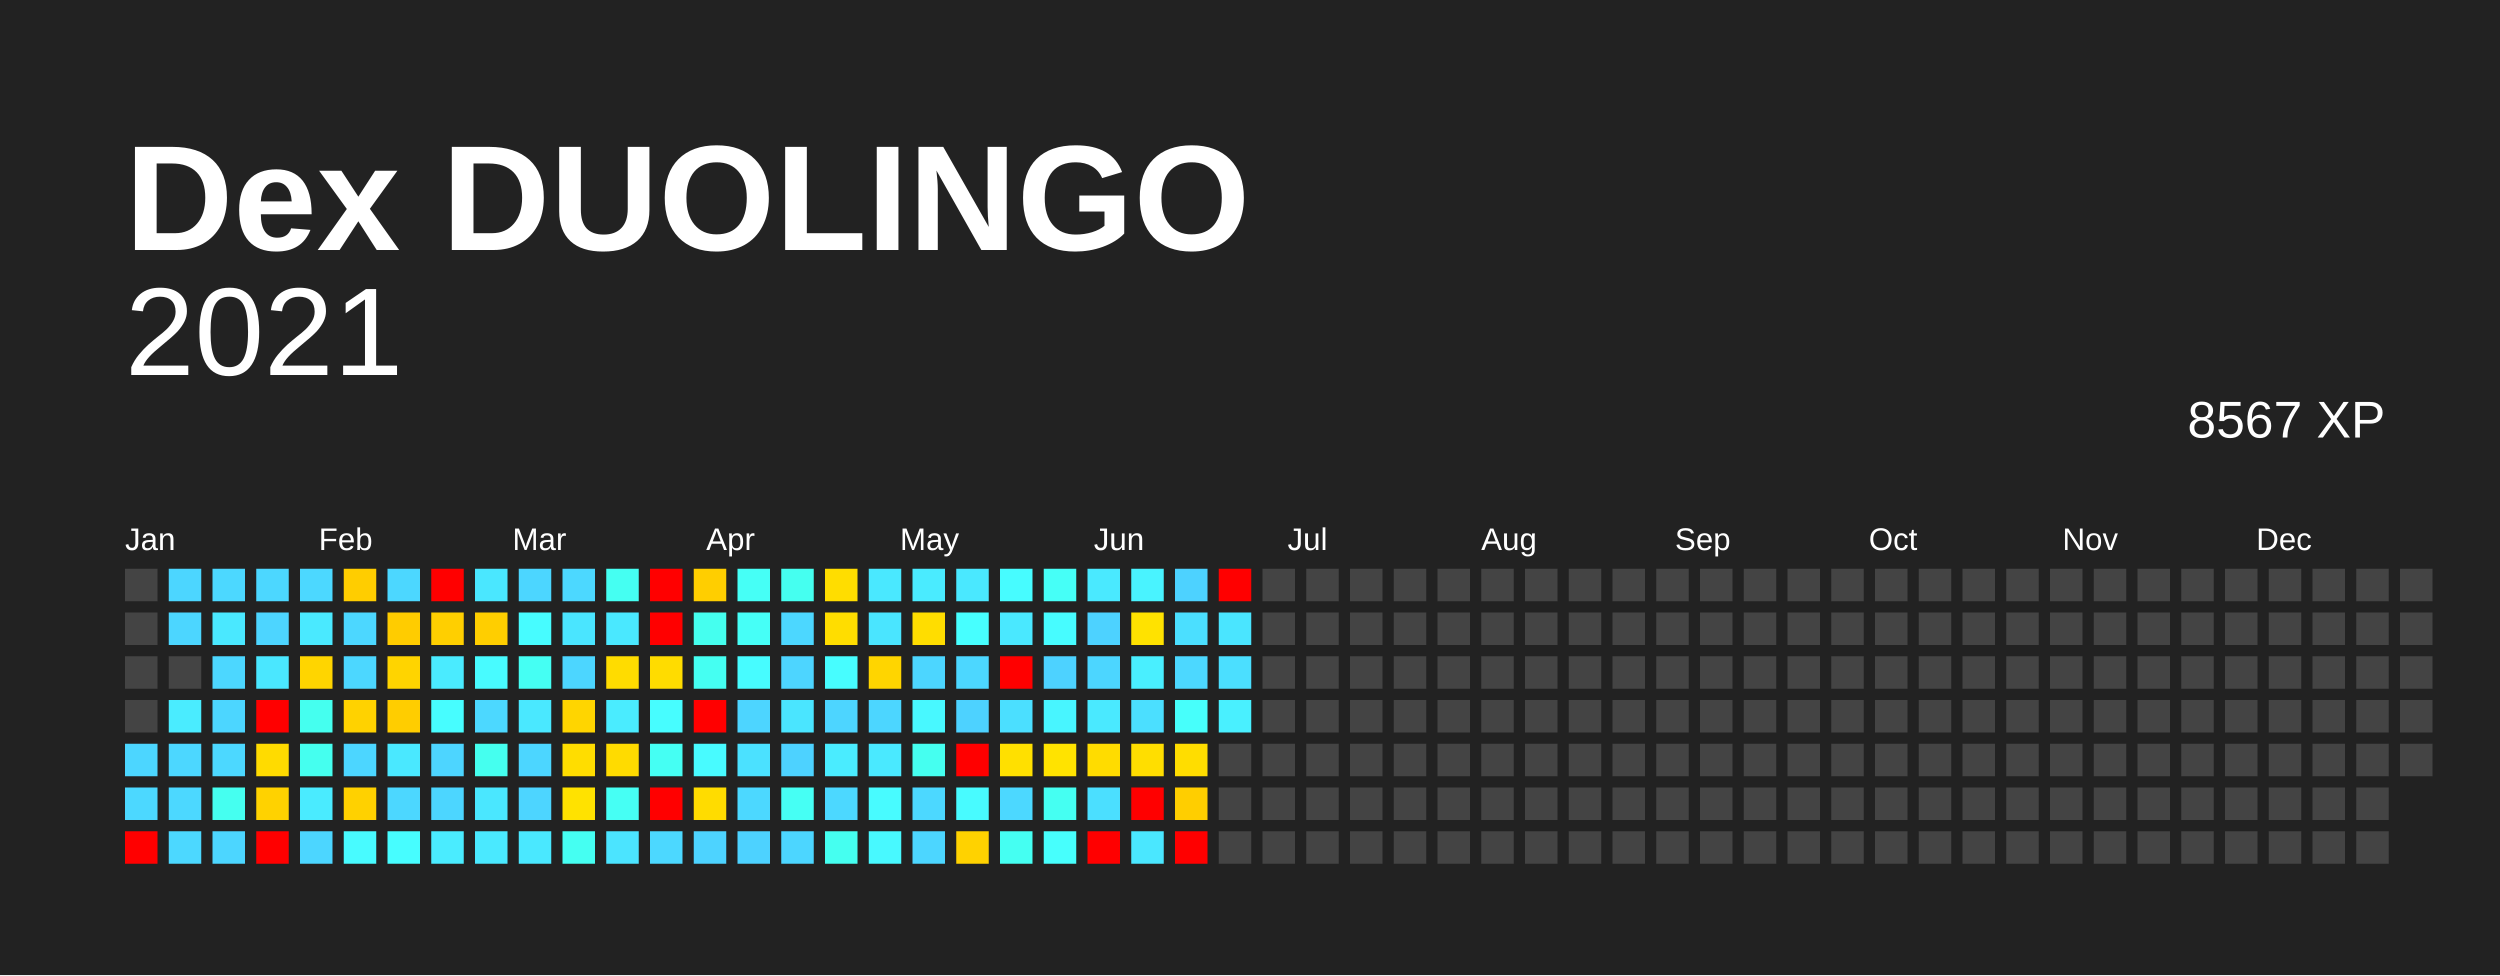
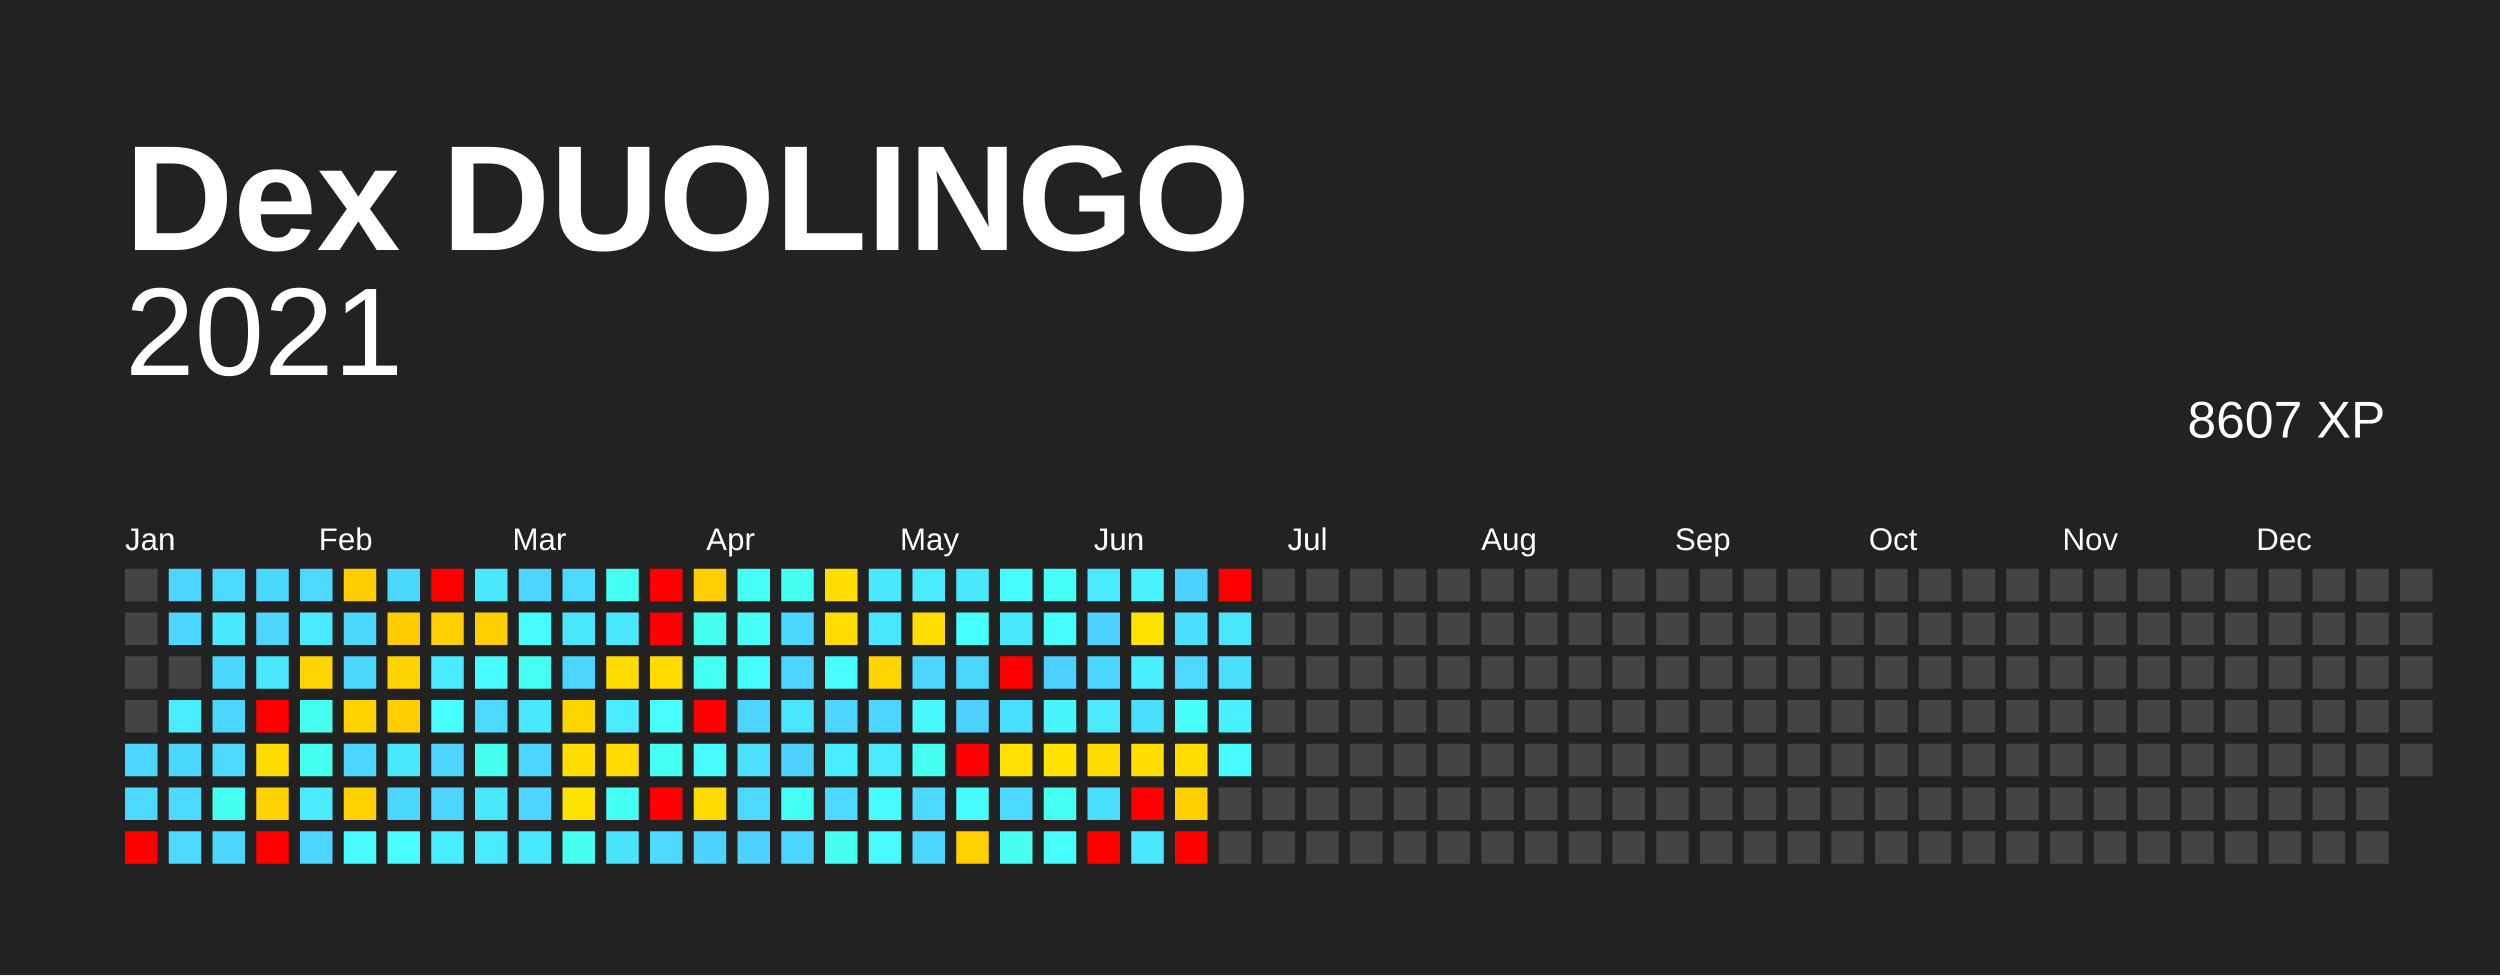
<svg xmlns="http://www.w3.org/2000/svg" baseProfile="full" height="78mm" version="1.1" viewBox="0,0,200,78" width="200mm">
  <defs />
  <rect fill="#222222" height="78" width="200" x="0" y="0" />
  <text fill="#FFFFFF" style="font-size:12px; font-family:Arial; font-weight:bold;" x="10" y="20">Dex DUOLINGO</text>
  <text alignment-baseline="hanging" fill="#FFFFFF" style="font-size:10.0px; font-family:Arial;" x="10" y="30">2021</text>
-   <text alignment-baseline="hanging" fill="#FFFFFF" style="font-size:4.125px; font-family:Arial;" x="175" y="35">8567 XP</text>
+   <text alignment-baseline="hanging" fill="#FFFFFF" style="font-size:4.125px; font-family:Arial;" x="175" y="35">8607 XP</text>
  <text fill="#FFFFFF" style="font-size:2.5px; font-family:Arial" x="10.0" y="44">Jan</text>
  <text fill="#FFFFFF" style="font-size:2.5px; font-family:Arial" x="25.5" y="44">Feb</text>
  <text fill="#FFFFFF" style="font-size:2.5px; font-family:Arial" x="41.0" y="44">Mar</text>
  <text fill="#FFFFFF" style="font-size:2.5px; font-family:Arial" x="56.5" y="44">Apr</text>
  <text fill="#FFFFFF" style="font-size:2.5px; font-family:Arial" x="72.0" y="44">May</text>
  <text fill="#FFFFFF" style="font-size:2.5px; font-family:Arial" x="87.5" y="44">Jun</text>
  <text fill="#FFFFFF" style="font-size:2.5px; font-family:Arial" x="103.0" y="44">Jul</text>
  <text fill="#FFFFFF" style="font-size:2.5px; font-family:Arial" x="118.5" y="44">Aug</text>
  <text fill="#FFFFFF" style="font-size:2.5px; font-family:Arial" x="134.0" y="44">Sep</text>
  <text fill="#FFFFFF" style="font-size:2.5px; font-family:Arial" x="149.5" y="44">Oct</text>
  <text fill="#FFFFFF" style="font-size:2.5px; font-family:Arial" x="165.0" y="44">Nov</text>
  <text fill="#FFFFFF" style="font-size:2.5px; font-family:Arial" x="180.5" y="44">Dec</text>
  <rect fill="#444444" height="2.6" width="2.6" x="10.0" y="45.5" />
  <rect fill="#444444" height="2.6" width="2.6" x="10.0" y="49.0" />
  <rect fill="#444444" height="2.6" width="2.6" x="10.0" y="52.5" />
  <rect fill="#444444" height="2.6" width="2.6" x="10.0" y="56.0" />
  <rect fill="#4cd6ff" height="2.6" width="2.6" x="10.0" y="59.5" />
  <rect fill="#4cd8ff" height="2.6" width="2.6" x="10.0" y="63.0" />
  <rect fill="red" height="2.6" width="2.6" x="10.0" y="66.5" />
  <rect fill="#4cd6ff" height="2.6" width="2.6" x="13.5" y="45.5" />
  <rect fill="#4cd6ff" height="2.6" width="2.6" x="13.5" y="49.0" />
  <rect fill="#444444" height="2.6" width="2.6" x="13.5" y="52.5" />
  <rect fill="#4aecff" height="2.6" width="2.6" x="13.5" y="56.0" />
  <rect fill="#4cd7ff" height="2.6" width="2.6" x="13.5" y="59.5" />
  <rect fill="#4cd8ff" height="2.6" width="2.6" x="13.5" y="63.0" />
  <rect fill="#4cd8ff" height="2.6" width="2.6" x="13.5" y="66.5" />
  <rect fill="#4cd8ff" height="2.6" width="2.6" x="17.0" y="45.5" />
  <rect fill="#4ae8ff" height="2.6" width="2.6" x="17.0" y="49.0" />
  <rect fill="#4cd7ff" height="2.6" width="2.6" x="17.0" y="52.5" />
  <rect fill="#4cd6ff" height="2.6" width="2.6" x="17.0" y="56.0" />
  <rect fill="#4cd8ff" height="2.6" width="2.6" x="17.0" y="59.5" />
  <rect fill="#45fff0" height="2.6" width="2.6" x="17.0" y="63.0" />
  <rect fill="#4cd6ff" height="2.6" width="2.6" x="17.0" y="66.5" />
  <rect fill="#4cd7ff" height="2.6" width="2.6" x="20.5" y="45.5" />
  <rect fill="#4dd5ff" height="2.6" width="2.6" x="20.5" y="49.0" />
  <rect fill="#4ae7ff" height="2.6" width="2.6" x="20.5" y="52.5" />
  <rect fill="red" height="2.6" width="2.6" x="20.5" y="56.0" />
  <rect fill="#ffdb00" height="2.6" width="2.6" x="20.5" y="59.5" />
  <rect fill="#ffd200" height="2.6" width="2.6" x="20.5" y="63.0" />
  <rect fill="red" height="2.6" width="2.6" x="20.5" y="66.5" />
  <rect fill="#4cd8ff" height="2.6" width="2.6" x="24.0" y="45.5" />
  <rect fill="#4ae9ff" height="2.6" width="2.6" x="24.0" y="49.0" />
  <rect fill="#ffd500" height="2.6" width="2.6" x="24.0" y="52.5" />
  <rect fill="#45ffef" height="2.6" width="2.6" x="24.0" y="56.0" />
  <rect fill="#45ffef" height="2.6" width="2.6" x="24.0" y="59.5" />
  <rect fill="#4aebff" height="2.6" width="2.6" x="24.0" y="63.0" />
  <rect fill="#4cd6ff" height="2.6" width="2.6" x="24.0" y="66.5" />
  <rect fill="#ffcd00" height="2.6" width="2.6" x="27.5" y="45.5" />
  <rect fill="#4cd7ff" height="2.6" width="2.6" x="27.5" y="49.0" />
  <rect fill="#4cd7ff" height="2.6" width="2.6" x="27.5" y="52.5" />
  <rect fill="#ffd200" height="2.6" width="2.6" x="27.5" y="56.0" />
  <rect fill="#4cd6ff" height="2.6" width="2.6" x="27.5" y="59.5" />
  <rect fill="#ffd100" height="2.6" width="2.6" x="27.5" y="63.0" />
  <rect fill="#48fbff" height="2.6" width="2.6" x="27.5" y="66.5" />
  <rect fill="#4cd7ff" height="2.6" width="2.6" x="31.0" y="45.5" />
  <rect fill="#ffcc00" height="2.6" width="2.6" x="31.0" y="49.0" />
  <rect fill="#ffd400" height="2.6" width="2.6" x="31.0" y="52.5" />
  <rect fill="#ffcd00" height="2.6" width="2.6" x="31.0" y="56.0" />
  <rect fill="#4ae8ff" height="2.6" width="2.6" x="31.0" y="59.5" />
  <rect fill="#4cd7ff" height="2.6" width="2.6" x="31.0" y="63.0" />
  <rect fill="#47fdff" height="2.6" width="2.6" x="31.0" y="66.5" />
  <rect fill="red" height="2.6" width="2.6" x="34.5" y="45.5" />
  <rect fill="#ffcf00" height="2.6" width="2.6" x="34.5" y="49.0" />
  <rect fill="#4aebff" height="2.6" width="2.6" x="34.5" y="52.5" />
  <rect fill="#47fdff" height="2.6" width="2.6" x="34.5" y="56.0" />
  <rect fill="#4dd5ff" height="2.6" width="2.6" x="34.5" y="59.5" />
  <rect fill="#4cd6ff" height="2.6" width="2.6" x="34.5" y="63.0" />
  <rect fill="#4aecff" height="2.6" width="2.6" x="34.5" y="66.5" />
  <rect fill="#4ae7ff" height="2.6" width="2.6" x="38.0" y="45.5" />
  <rect fill="#ffce00" height="2.6" width="2.6" x="38.0" y="49.0" />
  <rect fill="#48fbff" height="2.6" width="2.6" x="38.0" y="52.5" />
  <rect fill="#4cd8ff" height="2.6" width="2.6" x="38.0" y="56.0" />
  <rect fill="#45ffef" height="2.6" width="2.6" x="38.0" y="59.5" />
  <rect fill="#4ae7ff" height="2.6" width="2.6" x="38.0" y="63.0" />
  <rect fill="#4ae9ff" height="2.6" width="2.6" x="38.0" y="66.5" />
  <rect fill="#4cd6ff" height="2.6" width="2.6" x="41.5" y="45.5" />
  <rect fill="#47fcff" height="2.6" width="2.6" x="41.5" y="49.0" />
  <rect fill="#45fff3" height="2.6" width="2.6" x="41.5" y="52.5" />
  <rect fill="#4ae8ff" height="2.6" width="2.6" x="41.5" y="56.0" />
  <rect fill="#4cd6ff" height="2.6" width="2.6" x="41.5" y="59.5" />
  <rect fill="#4dd5ff" height="2.6" width="2.6" x="41.5" y="63.0" />
  <rect fill="#4ae8ff" height="2.6" width="2.6" x="41.5" y="66.5" />
  <rect fill="#4cd8ff" height="2.6" width="2.6" x="45.0" y="45.5" />
  <rect fill="#4ae5ff" height="2.6" width="2.6" x="45.0" y="49.0" />
  <rect fill="#4cd6ff" height="2.6" width="2.6" x="45.0" y="52.5" />
  <rect fill="#ffd500" height="2.6" width="2.6" x="45.0" y="56.0" />
  <rect fill="#ffdd00" height="2.6" width="2.6" x="45.0" y="59.5" />
  <rect fill="#ffe200" height="2.6" width="2.6" x="45.0" y="63.0" />
  <rect fill="#45fff2" height="2.6" width="2.6" x="45.0" y="66.5" />
  <rect fill="#45fff2" height="2.6" width="2.6" x="48.5" y="45.5" />
  <rect fill="#4ae8ff" height="2.6" width="2.6" x="48.5" y="49.0" />
  <rect fill="#ffdc00" height="2.6" width="2.6" x="48.5" y="52.5" />
  <rect fill="#4aecff" height="2.6" width="2.6" x="48.5" y="56.0" />
  <rect fill="#ffdb00" height="2.6" width="2.6" x="48.5" y="59.5" />
  <rect fill="#46fff4" height="2.6" width="2.6" x="48.5" y="63.0" />
  <rect fill="#4be4ff" height="2.6" width="2.6" x="48.5" y="66.5" />
  <rect fill="red" height="2.6" width="2.6" x="52.0" y="45.5" />
  <rect fill="red" height="2.6" width="2.6" x="52.0" y="49.0" />
  <rect fill="#ffdc00" height="2.6" width="2.6" x="52.0" y="52.5" />
  <rect fill="#47fdff" height="2.6" width="2.6" x="52.0" y="56.0" />
  <rect fill="#45fff3" height="2.6" width="2.6" x="52.0" y="59.5" />
  <rect fill="red" height="2.6" width="2.6" x="52.0" y="63.0" />
  <rect fill="#4cd8ff" height="2.6" width="2.6" x="52.0" y="66.5" />
  <rect fill="#ffce00" height="2.6" width="2.6" x="55.5" y="45.5" />
  <rect fill="#45ffef" height="2.6" width="2.6" x="55.5" y="49.0" />
  <rect fill="#45fff2" height="2.6" width="2.6" x="55.5" y="52.5" />
  <rect fill="red" height="2.6" width="2.6" x="55.5" y="56.0" />
  <rect fill="#48fbff" height="2.6" width="2.6" x="55.5" y="59.5" />
  <rect fill="#ffdc00" height="2.6" width="2.6" x="55.5" y="63.0" />
  <rect fill="#4dd3ff" height="2.6" width="2.6" x="55.5" y="66.5" />
  <rect fill="#46fff6" height="2.6" width="2.6" x="59.0" y="45.5" />
  <rect fill="#46fff7" height="2.6" width="2.6" x="59.0" y="49.0" />
  <rect fill="#47fcff" height="2.6" width="2.6" x="59.0" y="52.5" />
  <rect fill="#4dd5ff" height="2.6" width="2.6" x="59.0" y="56.0" />
  <rect fill="#4be1ff" height="2.6" width="2.6" x="59.0" y="59.5" />
  <rect fill="#4cd8ff" height="2.6" width="2.6" x="59.0" y="63.0" />
  <rect fill="#4dd2ff" height="2.6" width="2.6" x="59.0" y="66.5" />
  <rect fill="#45fff0" height="2.6" width="2.6" x="62.5" y="45.5" />
  <rect fill="#4cd7ff" height="2.6" width="2.6" x="62.5" y="49.0" />
  <rect fill="#4dd5ff" height="2.6" width="2.6" x="62.5" y="52.5" />
  <rect fill="#4ae5ff" height="2.6" width="2.6" x="62.5" y="56.0" />
  <rect fill="#4dd2ff" height="2.6" width="2.6" x="62.5" y="59.5" />
  <rect fill="#46fff4" height="2.6" width="2.6" x="62.5" y="63.0" />
  <rect fill="#4cd6ff" height="2.6" width="2.6" x="62.5" y="66.5" />
  <rect fill="#ffdd00" height="2.6" width="2.6" x="66.0" y="45.5" />
  <rect fill="#ffdd00" height="2.6" width="2.6" x="66.0" y="49.0" />
  <rect fill="#47fdff" height="2.6" width="2.6" x="66.0" y="52.5" />
  <rect fill="#4dd5ff" height="2.6" width="2.6" x="66.0" y="56.0" />
  <rect fill="#4aecff" height="2.6" width="2.6" x="66.0" y="59.5" />
  <rect fill="#4cd8ff" height="2.6" width="2.6" x="66.0" y="63.0" />
  <rect fill="#45fff0" height="2.6" width="2.6" x="66.0" y="66.5" />
  <rect fill="#4ae8ff" height="2.6" width="2.6" x="69.5" y="45.5" />
  <rect fill="#4ae5ff" height="2.6" width="2.6" x="69.5" y="49.0" />
  <rect fill="#ffd500" height="2.6" width="2.6" x="69.5" y="52.5" />
  <rect fill="#4cd6ff" height="2.6" width="2.6" x="69.5" y="56.0" />
  <rect fill="#4ae9ff" height="2.6" width="2.6" x="69.5" y="59.5" />
  <rect fill="#48fbff" height="2.6" width="2.6" x="69.5" y="63.0" />
  <rect fill="#48f9ff" height="2.6" width="2.6" x="69.5" y="66.5" />
  <rect fill="#4aebff" height="2.6" width="2.6" x="73.0" y="45.5" />
  <rect fill="#ffdd00" height="2.6" width="2.6" x="73.0" y="49.0" />
  <rect fill="#4cd6ff" height="2.6" width="2.6" x="73.0" y="52.5" />
  <rect fill="#48f8ff" height="2.6" width="2.6" x="73.0" y="56.0" />
  <rect fill="#45fff0" height="2.6" width="2.6" x="73.0" y="59.5" />
  <rect fill="#4cd8ff" height="2.6" width="2.6" x="73.0" y="63.0" />
  <rect fill="#4cd6ff" height="2.6" width="2.6" x="73.0" y="66.5" />
  <rect fill="#4ae8ff" height="2.6" width="2.6" x="76.5" y="45.5" />
  <rect fill="#47ffff" height="2.6" width="2.6" x="76.5" y="49.0" />
  <rect fill="#4cd7ff" height="2.6" width="2.6" x="76.5" y="52.5" />
  <rect fill="#4dd2ff" height="2.6" width="2.6" x="76.5" y="56.0" />
  <rect fill="red" height="2.6" width="2.6" x="76.5" y="59.5" />
  <rect fill="#48fbff" height="2.6" width="2.6" x="76.5" y="63.0" />
  <rect fill="#ffd200" height="2.6" width="2.6" x="76.5" y="66.5" />
  <rect fill="#47fcff" height="2.6" width="2.6" x="80.0" y="45.5" />
  <rect fill="#4ae8ff" height="2.6" width="2.6" x="80.0" y="49.0" />
  <rect fill="red" height="2.6" width="2.6" x="80.0" y="52.5" />
  <rect fill="#4bdfff" height="2.6" width="2.6" x="80.0" y="56.0" />
  <rect fill="#ffe000" height="2.6" width="2.6" x="80.0" y="59.5" />
  <rect fill="#4cd8ff" height="2.6" width="2.6" x="80.0" y="63.0" />
  <rect fill="#45fff2" height="2.6" width="2.6" x="80.0" y="66.5" />
  <rect fill="#46fff7" height="2.6" width="2.6" x="83.5" y="45.5" />
  <rect fill="#47fcff" height="2.6" width="2.6" x="83.5" y="49.0" />
  <rect fill="#4dd2ff" height="2.6" width="2.6" x="83.5" y="52.5" />
  <rect fill="#48f5ff" height="2.6" width="2.6" x="83.5" y="56.0" />
  <rect fill="#ffe300" height="2.6" width="2.6" x="83.5" y="59.5" />
  <rect fill="#45fff2" height="2.6" width="2.6" x="83.5" y="63.0" />
  <rect fill="#47fffd" height="2.6" width="2.6" x="83.5" y="66.5" />
  <rect fill="#4ae9ff" height="2.6" width="2.6" x="87.0" y="45.5" />
  <rect fill="#4dd2ff" height="2.6" width="2.6" x="87.0" y="49.0" />
  <rect fill="#4cd6ff" height="2.6" width="2.6" x="87.0" y="52.5" />
  <rect fill="#4ae9ff" height="2.6" width="2.6" x="87.0" y="56.0" />
  <rect fill="#ffdc00" height="2.6" width="2.6" x="87.0" y="59.5" />
  <rect fill="#4bdfff" height="2.6" width="2.6" x="87.0" y="63.0" />
  <rect fill="red" height="2.6" width="2.6" x="87.0" y="66.5" />
  <rect fill="#49f3ff" height="2.6" width="2.6" x="90.5" y="45.5" />
  <rect fill="#ffe200" height="2.6" width="2.6" x="90.5" y="49.0" />
  <rect fill="#49efff" height="2.6" width="2.6" x="90.5" y="52.5" />
  <rect fill="#4bdfff" height="2.6" width="2.6" x="90.5" y="56.0" />
  <rect fill="#ffde00" height="2.6" width="2.6" x="90.5" y="59.5" />
  <rect fill="red" height="2.6" width="2.6" x="90.5" y="63.0" />
  <rect fill="#4ae7ff" height="2.6" width="2.6" x="90.5" y="66.5" />
  <rect fill="#4dd2ff" height="2.6" width="2.6" x="94.0" y="45.5" />
  <rect fill="#4bdfff" height="2.6" width="2.6" x="94.0" y="49.0" />
  <rect fill="#4cd8ff" height="2.6" width="2.6" x="94.0" y="52.5" />
  <rect fill="#47fffb" height="2.6" width="2.6" x="94.0" y="56.0" />
  <rect fill="#ffdd00" height="2.6" width="2.6" x="94.0" y="59.5" />
  <rect fill="#ffce00" height="2.6" width="2.6" x="94.0" y="63.0" />
  <rect fill="red" height="2.6" width="2.6" x="94.0" y="66.5" />
  <rect fill="red" height="2.6" width="2.6" x="97.5" y="45.5" />
  <rect fill="#4ae5ff" height="2.6" width="2.6" x="97.5" y="49.0" />
  <rect fill="#4bdfff" height="2.6" width="2.6" x="97.5" y="52.5" />
  <rect fill="#49f0ff" height="2.6" width="2.6" x="97.5" y="56.0" />
-   <rect fill="#444444" height="2.6" width="2.6" x="97.5" y="59.5" />
+   <rect fill="#48f9ff" height="2.6" width="2.6" x="97.5" y="59.5" />
  <rect fill="#444444" height="2.6" width="2.6" x="97.5" y="63.0" />
  <rect fill="#444444" height="2.6" width="2.6" x="97.5" y="66.5" />
  <rect fill="#444444" height="2.6" width="2.6" x="101.0" y="45.5" />
  <rect fill="#444444" height="2.6" width="2.6" x="101.0" y="49.0" />
  <rect fill="#444444" height="2.6" width="2.6" x="101.0" y="52.5" />
  <rect fill="#444444" height="2.6" width="2.6" x="101.0" y="56.0" />
  <rect fill="#444444" height="2.6" width="2.6" x="101.0" y="59.5" />
  <rect fill="#444444" height="2.6" width="2.6" x="101.0" y="63.0" />
  <rect fill="#444444" height="2.6" width="2.6" x="101.0" y="66.5" />
  <rect fill="#444444" height="2.6" width="2.6" x="104.5" y="45.5" />
  <rect fill="#444444" height="2.6" width="2.6" x="104.5" y="49.0" />
  <rect fill="#444444" height="2.6" width="2.6" x="104.5" y="52.5" />
  <rect fill="#444444" height="2.6" width="2.6" x="104.5" y="56.0" />
  <rect fill="#444444" height="2.6" width="2.6" x="104.5" y="59.5" />
  <rect fill="#444444" height="2.6" width="2.6" x="104.5" y="63.0" />
  <rect fill="#444444" height="2.6" width="2.6" x="104.5" y="66.5" />
  <rect fill="#444444" height="2.6" width="2.6" x="108.0" y="45.5" />
  <rect fill="#444444" height="2.6" width="2.6" x="108.0" y="49.0" />
  <rect fill="#444444" height="2.6" width="2.6" x="108.0" y="52.5" />
  <rect fill="#444444" height="2.6" width="2.6" x="108.0" y="56.0" />
  <rect fill="#444444" height="2.6" width="2.6" x="108.0" y="59.5" />
  <rect fill="#444444" height="2.6" width="2.6" x="108.0" y="63.0" />
  <rect fill="#444444" height="2.6" width="2.6" x="108.0" y="66.5" />
  <rect fill="#444444" height="2.6" width="2.6" x="111.5" y="45.5" />
  <rect fill="#444444" height="2.6" width="2.6" x="111.5" y="49.0" />
  <rect fill="#444444" height="2.6" width="2.6" x="111.5" y="52.5" />
  <rect fill="#444444" height="2.6" width="2.6" x="111.5" y="56.0" />
  <rect fill="#444444" height="2.6" width="2.6" x="111.5" y="59.5" />
  <rect fill="#444444" height="2.6" width="2.6" x="111.5" y="63.0" />
  <rect fill="#444444" height="2.6" width="2.6" x="111.5" y="66.5" />
  <rect fill="#444444" height="2.6" width="2.6" x="115.0" y="45.5" />
  <rect fill="#444444" height="2.6" width="2.6" x="115.0" y="49.0" />
  <rect fill="#444444" height="2.6" width="2.6" x="115.0" y="52.5" />
  <rect fill="#444444" height="2.6" width="2.6" x="115.0" y="56.0" />
  <rect fill="#444444" height="2.6" width="2.6" x="115.0" y="59.5" />
  <rect fill="#444444" height="2.6" width="2.6" x="115.0" y="63.0" />
  <rect fill="#444444" height="2.6" width="2.6" x="115.0" y="66.5" />
  <rect fill="#444444" height="2.6" width="2.6" x="118.5" y="45.5" />
  <rect fill="#444444" height="2.6" width="2.6" x="118.5" y="49.0" />
  <rect fill="#444444" height="2.6" width="2.6" x="118.5" y="52.5" />
  <rect fill="#444444" height="2.6" width="2.6" x="118.5" y="56.0" />
  <rect fill="#444444" height="2.6" width="2.6" x="118.5" y="59.5" />
  <rect fill="#444444" height="2.6" width="2.6" x="118.5" y="63.0" />
  <rect fill="#444444" height="2.6" width="2.6" x="118.5" y="66.5" />
  <rect fill="#444444" height="2.6" width="2.6" x="122.0" y="45.5" />
  <rect fill="#444444" height="2.6" width="2.6" x="122.0" y="49.0" />
  <rect fill="#444444" height="2.6" width="2.6" x="122.0" y="52.5" />
  <rect fill="#444444" height="2.6" width="2.6" x="122.0" y="56.0" />
  <rect fill="#444444" height="2.6" width="2.6" x="122.0" y="59.5" />
  <rect fill="#444444" height="2.6" width="2.6" x="122.0" y="63.0" />
  <rect fill="#444444" height="2.6" width="2.6" x="122.0" y="66.5" />
  <rect fill="#444444" height="2.6" width="2.6" x="125.5" y="45.5" />
  <rect fill="#444444" height="2.6" width="2.6" x="125.5" y="49.0" />
  <rect fill="#444444" height="2.6" width="2.6" x="125.5" y="52.5" />
  <rect fill="#444444" height="2.6" width="2.6" x="125.5" y="56.0" />
  <rect fill="#444444" height="2.6" width="2.6" x="125.5" y="59.5" />
  <rect fill="#444444" height="2.6" width="2.6" x="125.5" y="63.0" />
  <rect fill="#444444" height="2.6" width="2.6" x="125.5" y="66.5" />
  <rect fill="#444444" height="2.6" width="2.6" x="129.0" y="45.5" />
  <rect fill="#444444" height="2.6" width="2.6" x="129.0" y="49.0" />
  <rect fill="#444444" height="2.6" width="2.6" x="129.0" y="52.5" />
  <rect fill="#444444" height="2.6" width="2.6" x="129.0" y="56.0" />
  <rect fill="#444444" height="2.6" width="2.6" x="129.0" y="59.5" />
  <rect fill="#444444" height="2.6" width="2.6" x="129.0" y="63.0" />
  <rect fill="#444444" height="2.6" width="2.6" x="129.0" y="66.5" />
  <rect fill="#444444" height="2.6" width="2.6" x="132.5" y="45.5" />
  <rect fill="#444444" height="2.6" width="2.6" x="132.5" y="49.0" />
  <rect fill="#444444" height="2.6" width="2.6" x="132.5" y="52.5" />
  <rect fill="#444444" height="2.6" width="2.6" x="132.5" y="56.0" />
  <rect fill="#444444" height="2.6" width="2.6" x="132.5" y="59.5" />
  <rect fill="#444444" height="2.6" width="2.6" x="132.5" y="63.0" />
  <rect fill="#444444" height="2.6" width="2.6" x="132.5" y="66.5" />
  <rect fill="#444444" height="2.6" width="2.6" x="136.0" y="45.5" />
  <rect fill="#444444" height="2.6" width="2.6" x="136.0" y="49.0" />
  <rect fill="#444444" height="2.6" width="2.6" x="136.0" y="52.5" />
  <rect fill="#444444" height="2.6" width="2.6" x="136.0" y="56.0" />
  <rect fill="#444444" height="2.6" width="2.6" x="136.0" y="59.5" />
  <rect fill="#444444" height="2.6" width="2.6" x="136.0" y="63.0" />
  <rect fill="#444444" height="2.6" width="2.6" x="136.0" y="66.5" />
  <rect fill="#444444" height="2.6" width="2.6" x="139.5" y="45.5" />
  <rect fill="#444444" height="2.6" width="2.6" x="139.5" y="49.0" />
  <rect fill="#444444" height="2.6" width="2.6" x="139.5" y="52.5" />
  <rect fill="#444444" height="2.6" width="2.6" x="139.5" y="56.0" />
  <rect fill="#444444" height="2.6" width="2.6" x="139.5" y="59.5" />
  <rect fill="#444444" height="2.6" width="2.6" x="139.5" y="63.0" />
  <rect fill="#444444" height="2.6" width="2.6" x="139.5" y="66.5" />
  <rect fill="#444444" height="2.6" width="2.6" x="143.0" y="45.5" />
  <rect fill="#444444" height="2.6" width="2.6" x="143.0" y="49.0" />
  <rect fill="#444444" height="2.6" width="2.6" x="143.0" y="52.5" />
  <rect fill="#444444" height="2.6" width="2.6" x="143.0" y="56.0" />
  <rect fill="#444444" height="2.6" width="2.6" x="143.0" y="59.5" />
  <rect fill="#444444" height="2.6" width="2.6" x="143.0" y="63.0" />
  <rect fill="#444444" height="2.6" width="2.6" x="143.0" y="66.5" />
  <rect fill="#444444" height="2.6" width="2.6" x="146.5" y="45.5" />
  <rect fill="#444444" height="2.6" width="2.6" x="146.5" y="49.0" />
  <rect fill="#444444" height="2.6" width="2.6" x="146.5" y="52.5" />
  <rect fill="#444444" height="2.6" width="2.6" x="146.5" y="56.0" />
  <rect fill="#444444" height="2.6" width="2.6" x="146.5" y="59.5" />
  <rect fill="#444444" height="2.6" width="2.6" x="146.5" y="63.0" />
  <rect fill="#444444" height="2.6" width="2.6" x="146.5" y="66.5" />
  <rect fill="#444444" height="2.6" width="2.6" x="150.0" y="45.5" />
  <rect fill="#444444" height="2.6" width="2.6" x="150.0" y="49.0" />
  <rect fill="#444444" height="2.6" width="2.6" x="150.0" y="52.5" />
  <rect fill="#444444" height="2.6" width="2.6" x="150.0" y="56.0" />
  <rect fill="#444444" height="2.6" width="2.6" x="150.0" y="59.5" />
  <rect fill="#444444" height="2.6" width="2.6" x="150.0" y="63.0" />
  <rect fill="#444444" height="2.6" width="2.6" x="150.0" y="66.5" />
  <rect fill="#444444" height="2.6" width="2.6" x="153.5" y="45.5" />
  <rect fill="#444444" height="2.6" width="2.6" x="153.5" y="49.0" />
  <rect fill="#444444" height="2.6" width="2.6" x="153.5" y="52.5" />
  <rect fill="#444444" height="2.6" width="2.6" x="153.5" y="56.0" />
  <rect fill="#444444" height="2.6" width="2.6" x="153.5" y="59.5" />
  <rect fill="#444444" height="2.6" width="2.6" x="153.5" y="63.0" />
  <rect fill="#444444" height="2.6" width="2.6" x="153.5" y="66.5" />
  <rect fill="#444444" height="2.6" width="2.6" x="157.0" y="45.5" />
  <rect fill="#444444" height="2.6" width="2.6" x="157.0" y="49.0" />
  <rect fill="#444444" height="2.6" width="2.6" x="157.0" y="52.5" />
  <rect fill="#444444" height="2.6" width="2.6" x="157.0" y="56.0" />
  <rect fill="#444444" height="2.6" width="2.6" x="157.0" y="59.5" />
  <rect fill="#444444" height="2.6" width="2.6" x="157.0" y="63.0" />
  <rect fill="#444444" height="2.6" width="2.6" x="157.0" y="66.5" />
  <rect fill="#444444" height="2.6" width="2.6" x="160.5" y="45.5" />
  <rect fill="#444444" height="2.6" width="2.6" x="160.5" y="49.0" />
  <rect fill="#444444" height="2.6" width="2.6" x="160.5" y="52.5" />
  <rect fill="#444444" height="2.6" width="2.6" x="160.5" y="56.0" />
  <rect fill="#444444" height="2.6" width="2.6" x="160.5" y="59.5" />
  <rect fill="#444444" height="2.6" width="2.6" x="160.5" y="63.0" />
  <rect fill="#444444" height="2.6" width="2.6" x="160.5" y="66.5" />
  <rect fill="#444444" height="2.6" width="2.6" x="164.0" y="45.5" />
  <rect fill="#444444" height="2.6" width="2.6" x="164.0" y="49.0" />
  <rect fill="#444444" height="2.6" width="2.6" x="164.0" y="52.5" />
  <rect fill="#444444" height="2.6" width="2.6" x="164.0" y="56.0" />
  <rect fill="#444444" height="2.6" width="2.6" x="164.0" y="59.5" />
  <rect fill="#444444" height="2.6" width="2.6" x="164.0" y="63.0" />
  <rect fill="#444444" height="2.6" width="2.6" x="164.0" y="66.5" />
  <rect fill="#444444" height="2.6" width="2.6" x="167.5" y="45.5" />
  <rect fill="#444444" height="2.6" width="2.6" x="167.5" y="49.0" />
  <rect fill="#444444" height="2.6" width="2.6" x="167.5" y="52.5" />
  <rect fill="#444444" height="2.6" width="2.6" x="167.5" y="56.0" />
  <rect fill="#444444" height="2.6" width="2.6" x="167.5" y="59.5" />
  <rect fill="#444444" height="2.6" width="2.6" x="167.5" y="63.0" />
  <rect fill="#444444" height="2.6" width="2.6" x="167.5" y="66.5" />
  <rect fill="#444444" height="2.6" width="2.6" x="171.0" y="45.5" />
  <rect fill="#444444" height="2.6" width="2.6" x="171.0" y="49.0" />
  <rect fill="#444444" height="2.6" width="2.6" x="171.0" y="52.5" />
  <rect fill="#444444" height="2.6" width="2.6" x="171.0" y="56.0" />
  <rect fill="#444444" height="2.6" width="2.6" x="171.0" y="59.5" />
  <rect fill="#444444" height="2.6" width="2.6" x="171.0" y="63.0" />
  <rect fill="#444444" height="2.6" width="2.6" x="171.0" y="66.5" />
  <rect fill="#444444" height="2.6" width="2.6" x="174.5" y="45.5" />
  <rect fill="#444444" height="2.6" width="2.6" x="174.5" y="49.0" />
  <rect fill="#444444" height="2.6" width="2.6" x="174.5" y="52.5" />
  <rect fill="#444444" height="2.6" width="2.6" x="174.5" y="56.0" />
  <rect fill="#444444" height="2.6" width="2.6" x="174.5" y="59.5" />
  <rect fill="#444444" height="2.6" width="2.6" x="174.5" y="63.0" />
  <rect fill="#444444" height="2.6" width="2.6" x="174.5" y="66.5" />
  <rect fill="#444444" height="2.6" width="2.6" x="178.0" y="45.5" />
  <rect fill="#444444" height="2.6" width="2.6" x="178.0" y="49.0" />
  <rect fill="#444444" height="2.6" width="2.6" x="178.0" y="52.5" />
  <rect fill="#444444" height="2.6" width="2.6" x="178.0" y="56.0" />
  <rect fill="#444444" height="2.6" width="2.6" x="178.0" y="59.5" />
  <rect fill="#444444" height="2.6" width="2.6" x="178.0" y="63.0" />
  <rect fill="#444444" height="2.6" width="2.6" x="178.0" y="66.5" />
  <rect fill="#444444" height="2.6" width="2.6" x="181.5" y="45.5" />
  <rect fill="#444444" height="2.6" width="2.6" x="181.5" y="49.0" />
  <rect fill="#444444" height="2.6" width="2.6" x="181.5" y="52.5" />
  <rect fill="#444444" height="2.6" width="2.6" x="181.5" y="56.0" />
  <rect fill="#444444" height="2.6" width="2.6" x="181.5" y="59.5" />
  <rect fill="#444444" height="2.6" width="2.6" x="181.5" y="63.0" />
  <rect fill="#444444" height="2.6" width="2.6" x="181.5" y="66.5" />
  <rect fill="#444444" height="2.6" width="2.6" x="185.0" y="45.5" />
  <rect fill="#444444" height="2.6" width="2.6" x="185.0" y="49.0" />
  <rect fill="#444444" height="2.6" width="2.6" x="185.0" y="52.5" />
  <rect fill="#444444" height="2.6" width="2.6" x="185.0" y="56.0" />
  <rect fill="#444444" height="2.6" width="2.6" x="185.0" y="59.5" />
  <rect fill="#444444" height="2.6" width="2.6" x="185.0" y="63.0" />
  <rect fill="#444444" height="2.6" width="2.6" x="185.0" y="66.5" />
  <rect fill="#444444" height="2.6" width="2.6" x="188.5" y="45.5" />
  <rect fill="#444444" height="2.6" width="2.6" x="188.5" y="49.0" />
  <rect fill="#444444" height="2.6" width="2.6" x="188.5" y="52.5" />
  <rect fill="#444444" height="2.6" width="2.6" x="188.5" y="56.0" />
  <rect fill="#444444" height="2.6" width="2.6" x="188.5" y="59.5" />
  <rect fill="#444444" height="2.6" width="2.6" x="188.5" y="63.0" />
  <rect fill="#444444" height="2.6" width="2.6" x="188.5" y="66.5" />
  <rect fill="#444444" height="2.6" width="2.6" x="192.0" y="45.5" />
  <rect fill="#444444" height="2.6" width="2.6" x="192.0" y="49.0" />
  <rect fill="#444444" height="2.6" width="2.6" x="192.0" y="52.5" />
  <rect fill="#444444" height="2.6" width="2.6" x="192.0" y="56.0" />
  <rect fill="#444444" height="2.6" width="2.6" x="192.0" y="59.5" />
</svg>
